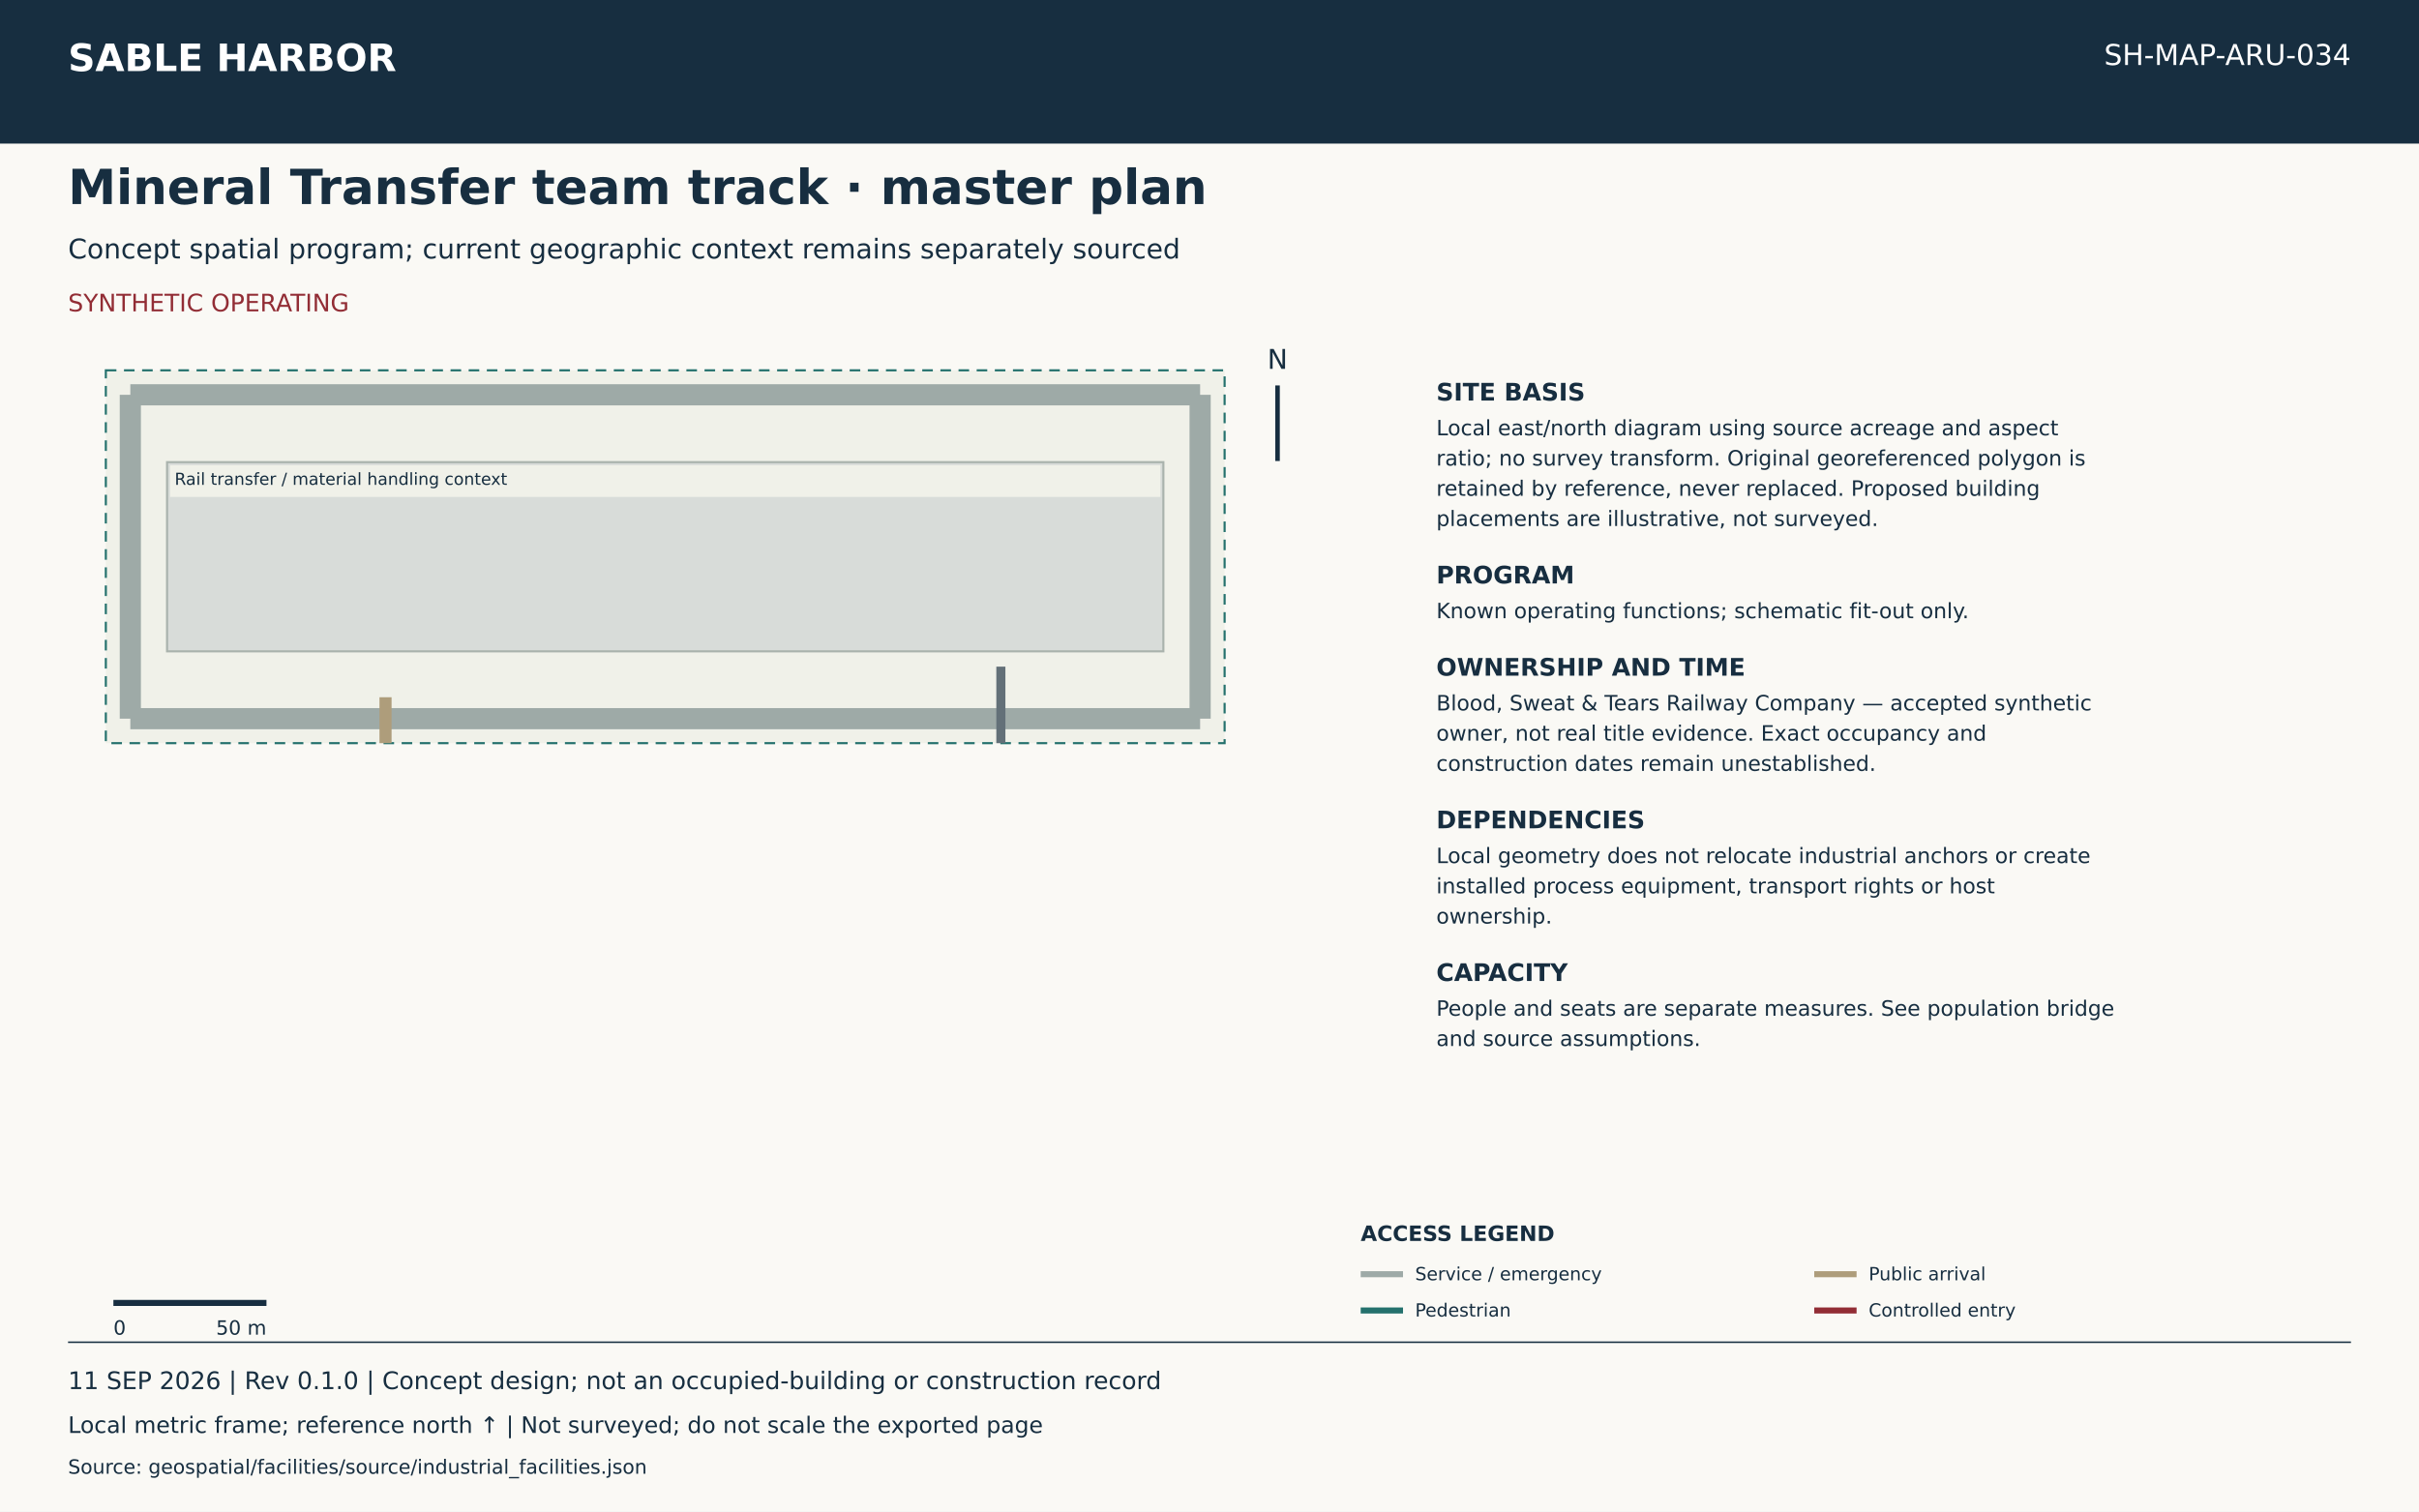
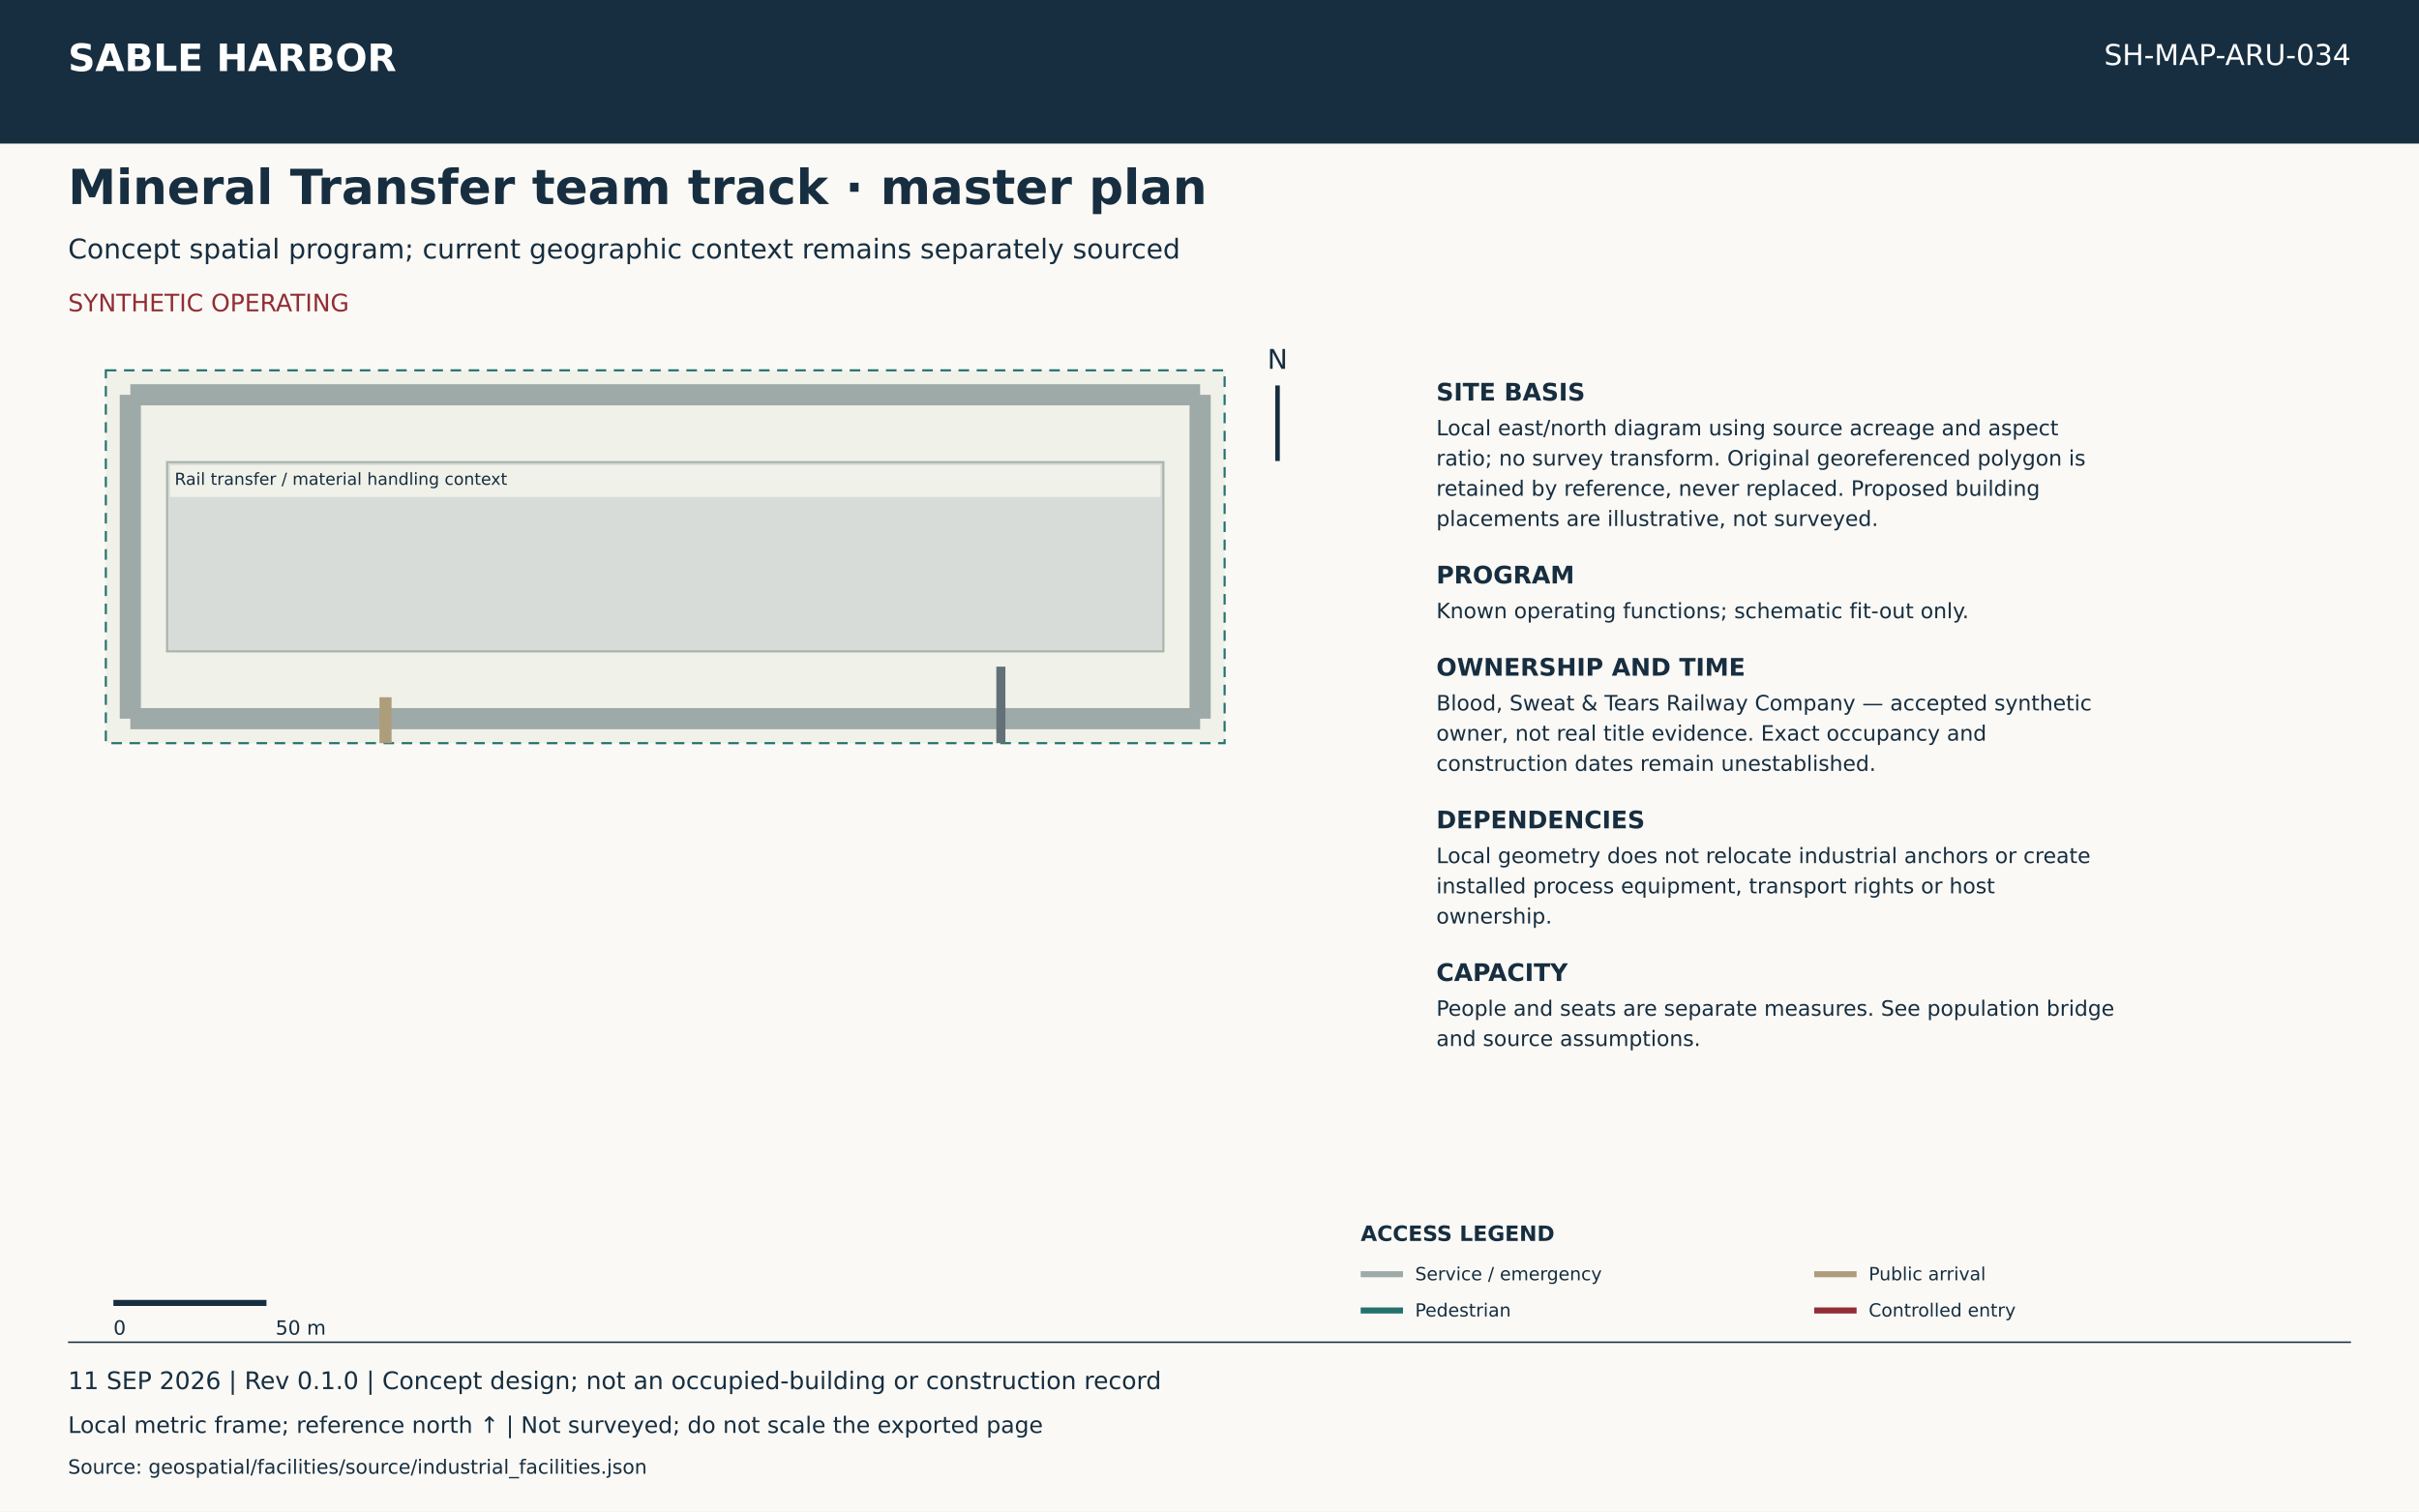
<svg xmlns="http://www.w3.org/2000/svg" width="1600" height="1000" viewBox="0 0 1600 1000">
  <style>text{font-family:DejaVu Sans,sans-serif;fill:#172e40} .muted{fill:#637078}</style>
  <rect x="0" y="0" width="1600" height="1000" fill="#faf9f5" stroke="none" stroke-width="1" />
  <rect x="0" y="0" width="1600" height="95" fill="#172e40" stroke="none" stroke-width="1" />
  <text x="45" y="47" font-size="25" font-weight="bold" text-anchor="start" style="fill:white">SABLE HARBOR</text>
  <text x="1555" y="43" font-size="19" font-weight="normal" text-anchor="end" style="fill:white">SH-MAP-ARU-034</text>
  <text x="45" y="135" font-size="32" font-weight="bold" text-anchor="start" style="fill:#172e40">Mineral Transfer team track · master plan</text>
  <text x="45" y="171" font-size="18" font-weight="normal" text-anchor="start" style="fill:#172e40">Concept spatial program; current geographic context remains separately sourced</text>
  <text x="45" y="206" font-size="16" font-weight="normal" text-anchor="start" style="fill:#922d35">SYNTHETIC OPERATING</text>
  <path d="M45,888 L1555,888" fill="none" stroke="#172e40" stroke-width="1" />
  <text x="45" y="919" font-size="16" font-weight="normal" text-anchor="start" style="fill:#172e40">11 SEP 2026  |  Rev 0.1.0  |  Concept design; not an occupied-building or construction record</text>
  <text x="45" y="948" font-size="15" font-weight="normal" text-anchor="start" style="fill:#172e40">Local metric frame; reference north ↑  |  Not surveyed; do not scale the exported page</text>
  <text x="45" y="975" font-size="13" font-weight="normal" text-anchor="start" style="fill:#172e40">Source: geospatial/facilities/source/industrial_facilities.json</text>
  <rect x="70" y="245" width="740" height="246.666" fill="#f0f1e9" stroke="#24716d" stroke-width="1.4" stroke-dasharray="7 5" />
  <rect x="110.499" y="305.749" width="659.002" height="125.169" fill="#d8dcd9" stroke="#aab3ad" stroke-width="1.4" />
  <path d="M86.2,475.466 L793.8,475.466" fill="none" stroke="#9eaaa7" stroke-width="14" />
  <path d="M793.8,475.466 L793.8,261.2" fill="none" stroke="#9eaaa7" stroke-width="14" />
  <path d="M793.8,261.2 L86.2,261.2" fill="none" stroke="#9eaaa7" stroke-width="14" />
  <path d="M86.2,261.2 L86.2,475.466" fill="none" stroke="#9eaaa7" stroke-width="14" />
  <path d="M255,491.666 L255,461.292" fill="none" stroke="#ae9d7b" stroke-width="8" />
  <path d="M662,491.666 L662,441.042" fill="none" stroke="#637078" stroke-width="6" />
  <rect x="112.499" y="307.749" width="655.002" height="21" fill="#f0f1e9" stroke="none" stroke-width="1" />
  <text x="115.499" y="320.749" font-size="11" font-weight="normal" text-anchor="start" style="fill:#172e40">Rail transfer / material handling context</text>
  <path d="M845,305 L845,255" fill="none" stroke="#172e40" stroke-width="3" />
  <text x="845" y="244" font-size="18" font-weight="normal" text-anchor="middle" style="fill:#172e40">N</text>
  <path d="M75,862 L176.248,862" fill="none" stroke="#172e40" stroke-width="4" />
  <text x="75" y="883" font-size="13" font-weight="normal" text-anchor="start" style="fill:#172e40">0</text>
-   <text x="176.248" y="883" font-size="13" font-weight="normal" text-anchor="end" style="fill:#172e40">50 m</text>
+   <text x="182.248" y="883" font-size="13" font-weight="normal" text-anchor="start" style="fill:#172e40">50 m</text>
  <text x="950" y="265" font-size="16" font-weight="bold" text-anchor="start" style="fill:#172e40">SITE BASIS</text>
  <text x="950" y="288" font-size="14" font-weight="normal" text-anchor="start" style="fill:#172e40">Local east/north diagram using source acreage and aspect</text>
  <text x="950" y="308" font-size="14" font-weight="normal" text-anchor="start" style="fill:#172e40">ratio; no survey transform. Original georeferenced polygon is</text>
  <text x="950" y="328" font-size="14" font-weight="normal" text-anchor="start" style="fill:#172e40">retained by reference, never replaced. Proposed building</text>
  <text x="950" y="348" font-size="14" font-weight="normal" text-anchor="start" style="fill:#172e40">placements are illustrative, not surveyed.</text>
  <text x="950" y="386" font-size="16" font-weight="bold" text-anchor="start" style="fill:#172e40">PROGRAM</text>
  <text x="950" y="409" font-size="14" font-weight="normal" text-anchor="start" style="fill:#172e40">Known operating functions; schematic fit-out only.</text>
  <text x="950" y="447" font-size="16" font-weight="bold" text-anchor="start" style="fill:#172e40">OWNERSHIP AND TIME</text>
  <text x="950" y="470" font-size="14" font-weight="normal" text-anchor="start" style="fill:#172e40">Blood, Sweat &amp; Tears Railway Company — accepted synthetic</text>
  <text x="950" y="490" font-size="14" font-weight="normal" text-anchor="start" style="fill:#172e40">owner, not real title evidence. Exact occupancy and</text>
  <text x="950" y="510" font-size="14" font-weight="normal" text-anchor="start" style="fill:#172e40">construction dates remain unestablished.</text>
  <text x="950" y="548" font-size="16" font-weight="bold" text-anchor="start" style="fill:#172e40">DEPENDENCIES</text>
  <text x="950" y="571" font-size="14" font-weight="normal" text-anchor="start" style="fill:#172e40">Local geometry does not relocate industrial anchors or create</text>
  <text x="950" y="591" font-size="14" font-weight="normal" text-anchor="start" style="fill:#172e40">installed process equipment, transport rights or host</text>
  <text x="950" y="611" font-size="14" font-weight="normal" text-anchor="start" style="fill:#172e40">ownership.</text>
  <text x="950" y="649" font-size="16" font-weight="bold" text-anchor="start" style="fill:#172e40">CAPACITY</text>
  <text x="950" y="672" font-size="14" font-weight="normal" text-anchor="start" style="fill:#172e40">People and seats are separate measures. See population bridge</text>
  <text x="950" y="692" font-size="14" font-weight="normal" text-anchor="start" style="fill:#172e40">and source assumptions.</text>
  <text x="900" y="821" font-size="14" font-weight="bold" text-anchor="start" style="fill:#172e40">ACCESS LEGEND</text>
  <path d="M900,843 L928,843" fill="none" stroke="#9eaaa7" stroke-width="4" />
  <text x="936" y="847" font-size="12" font-weight="normal" text-anchor="start" style="fill:#172e40">Service / emergency</text>
  <path d="M1200,843 L1228,843" fill="none" stroke="#ae9d7b" stroke-width="4" />
  <text x="1236" y="847" font-size="12" font-weight="normal" text-anchor="start" style="fill:#172e40">Public arrival</text>
  <path d="M900,867 L928,867" fill="none" stroke="#24716d" stroke-width="4" />
  <text x="936" y="871" font-size="12" font-weight="normal" text-anchor="start" style="fill:#172e40">Pedestrian</text>
  <path d="M1200,867 L1228,867" fill="none" stroke="#922d35" stroke-width="4" />
  <text x="1236" y="871" font-size="12" font-weight="normal" text-anchor="start" style="fill:#172e40">Controlled entry</text>
</svg>
